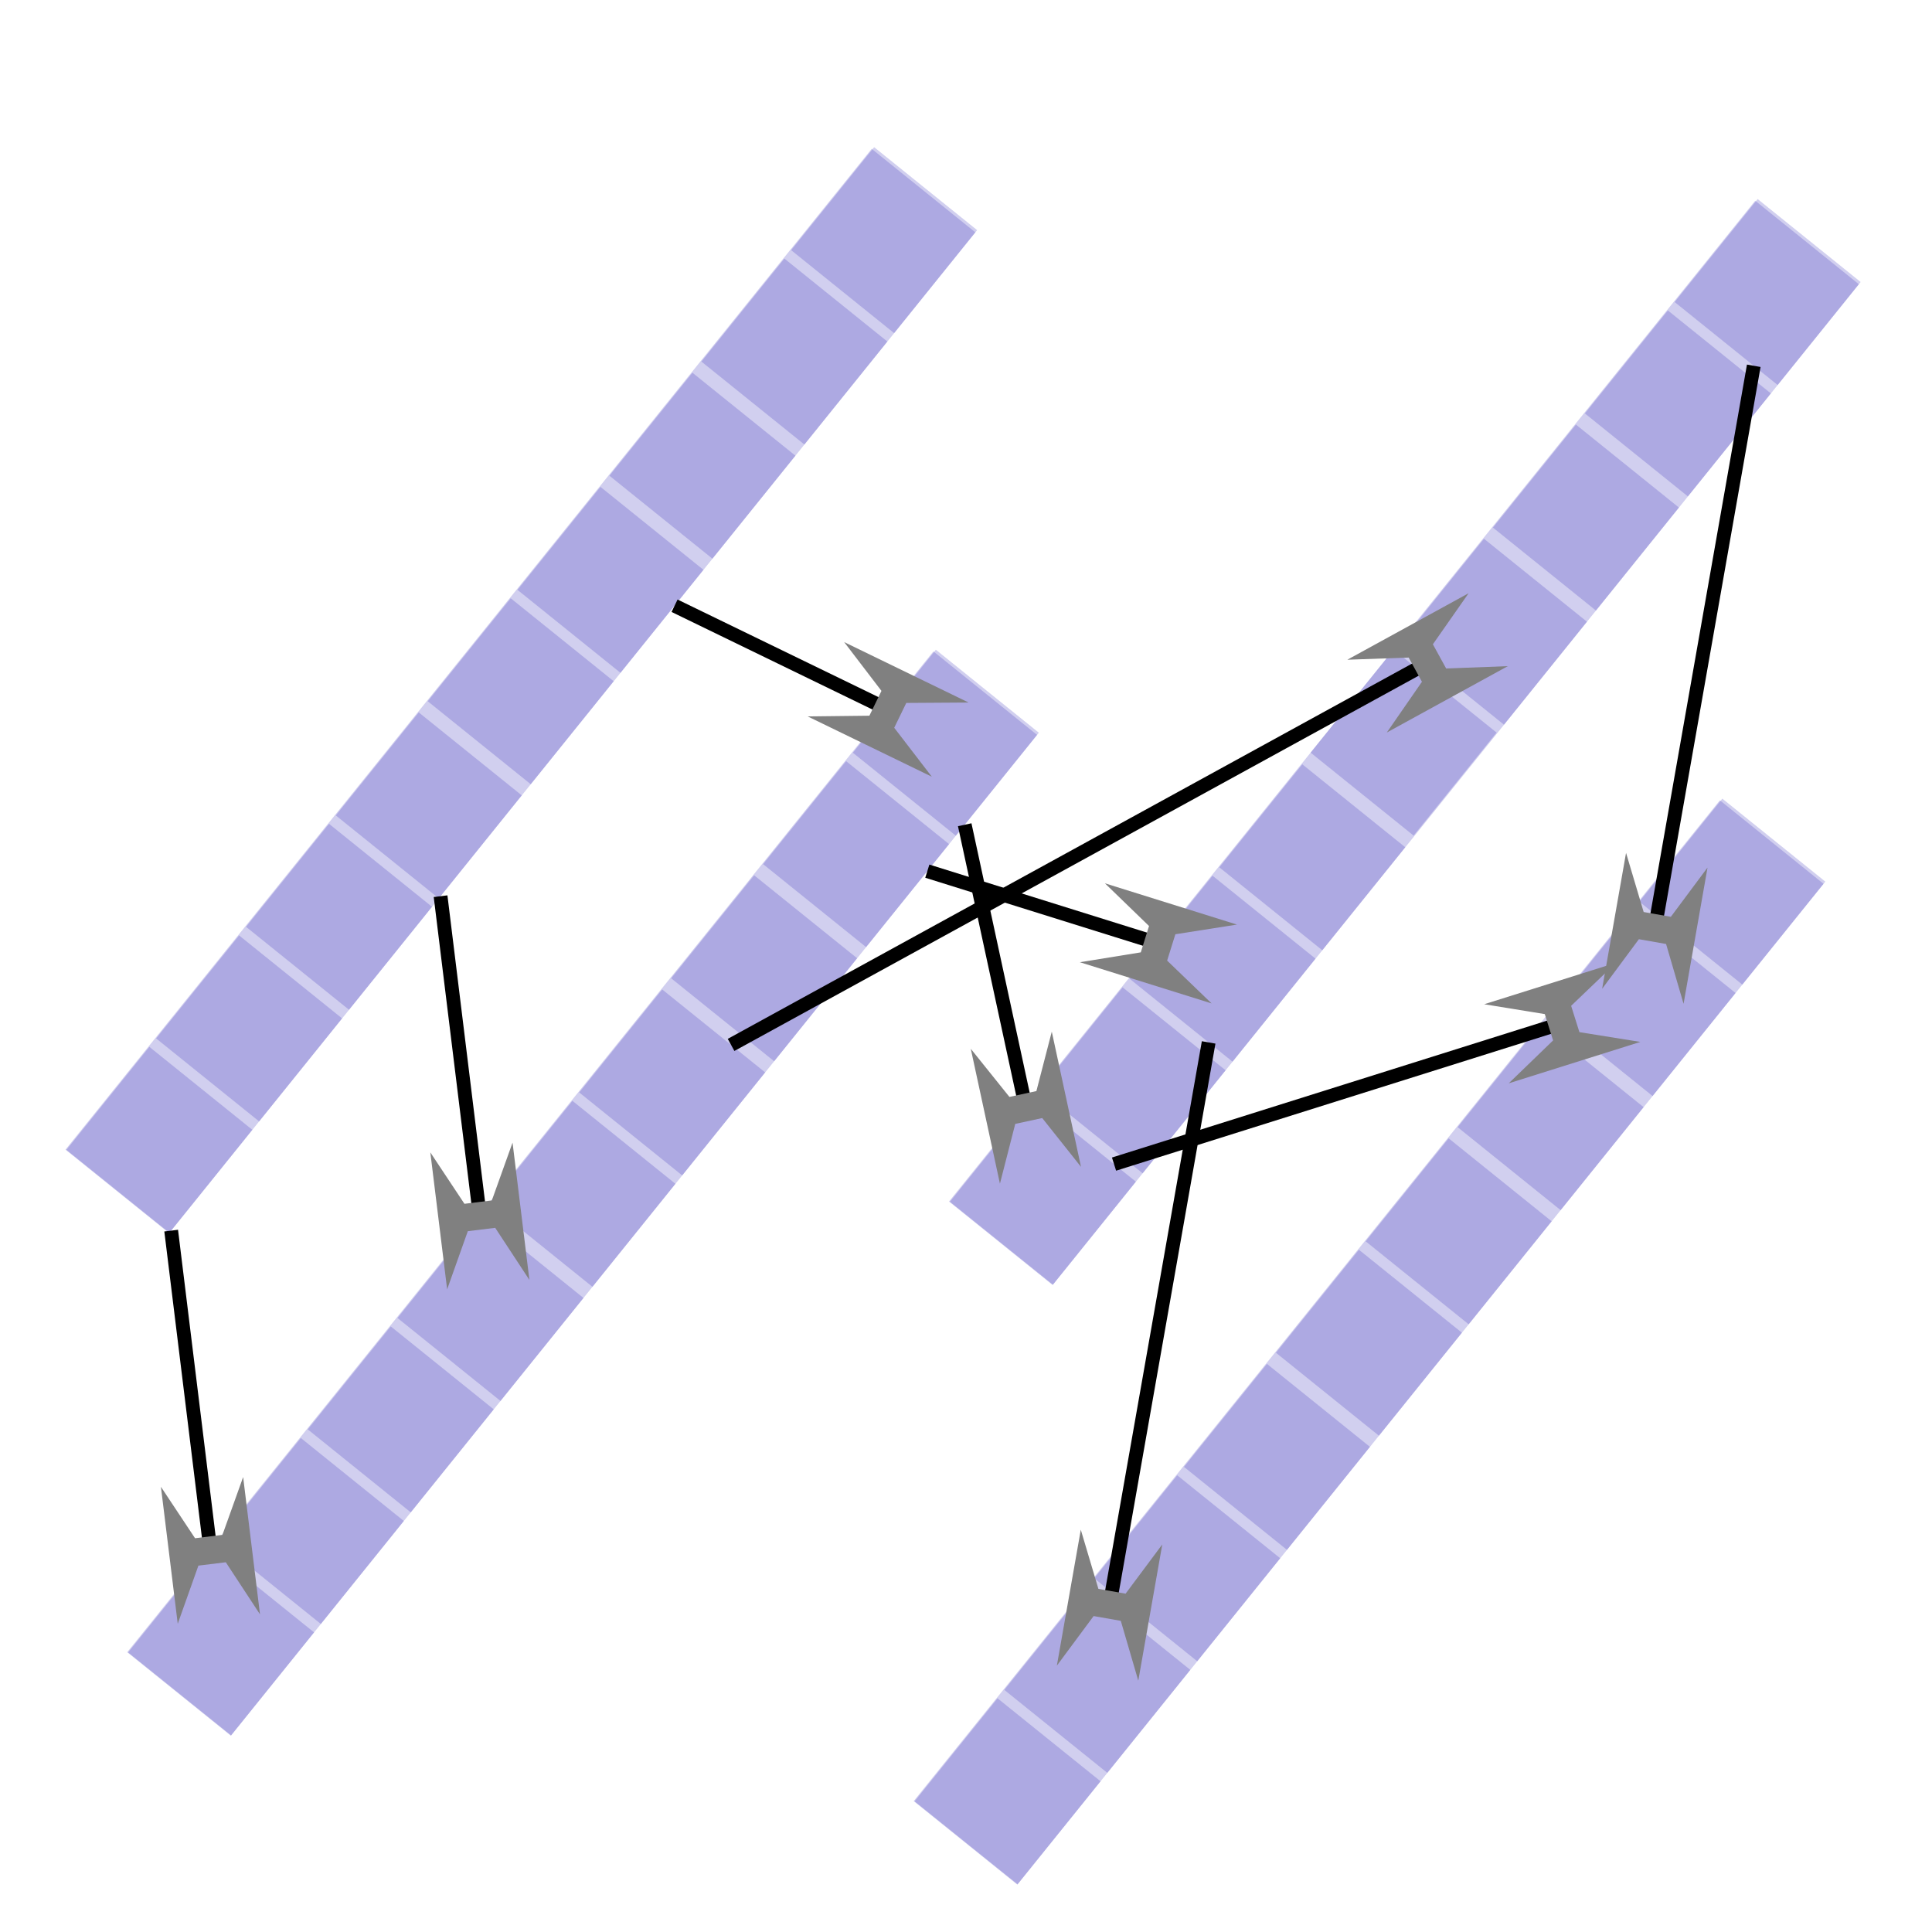
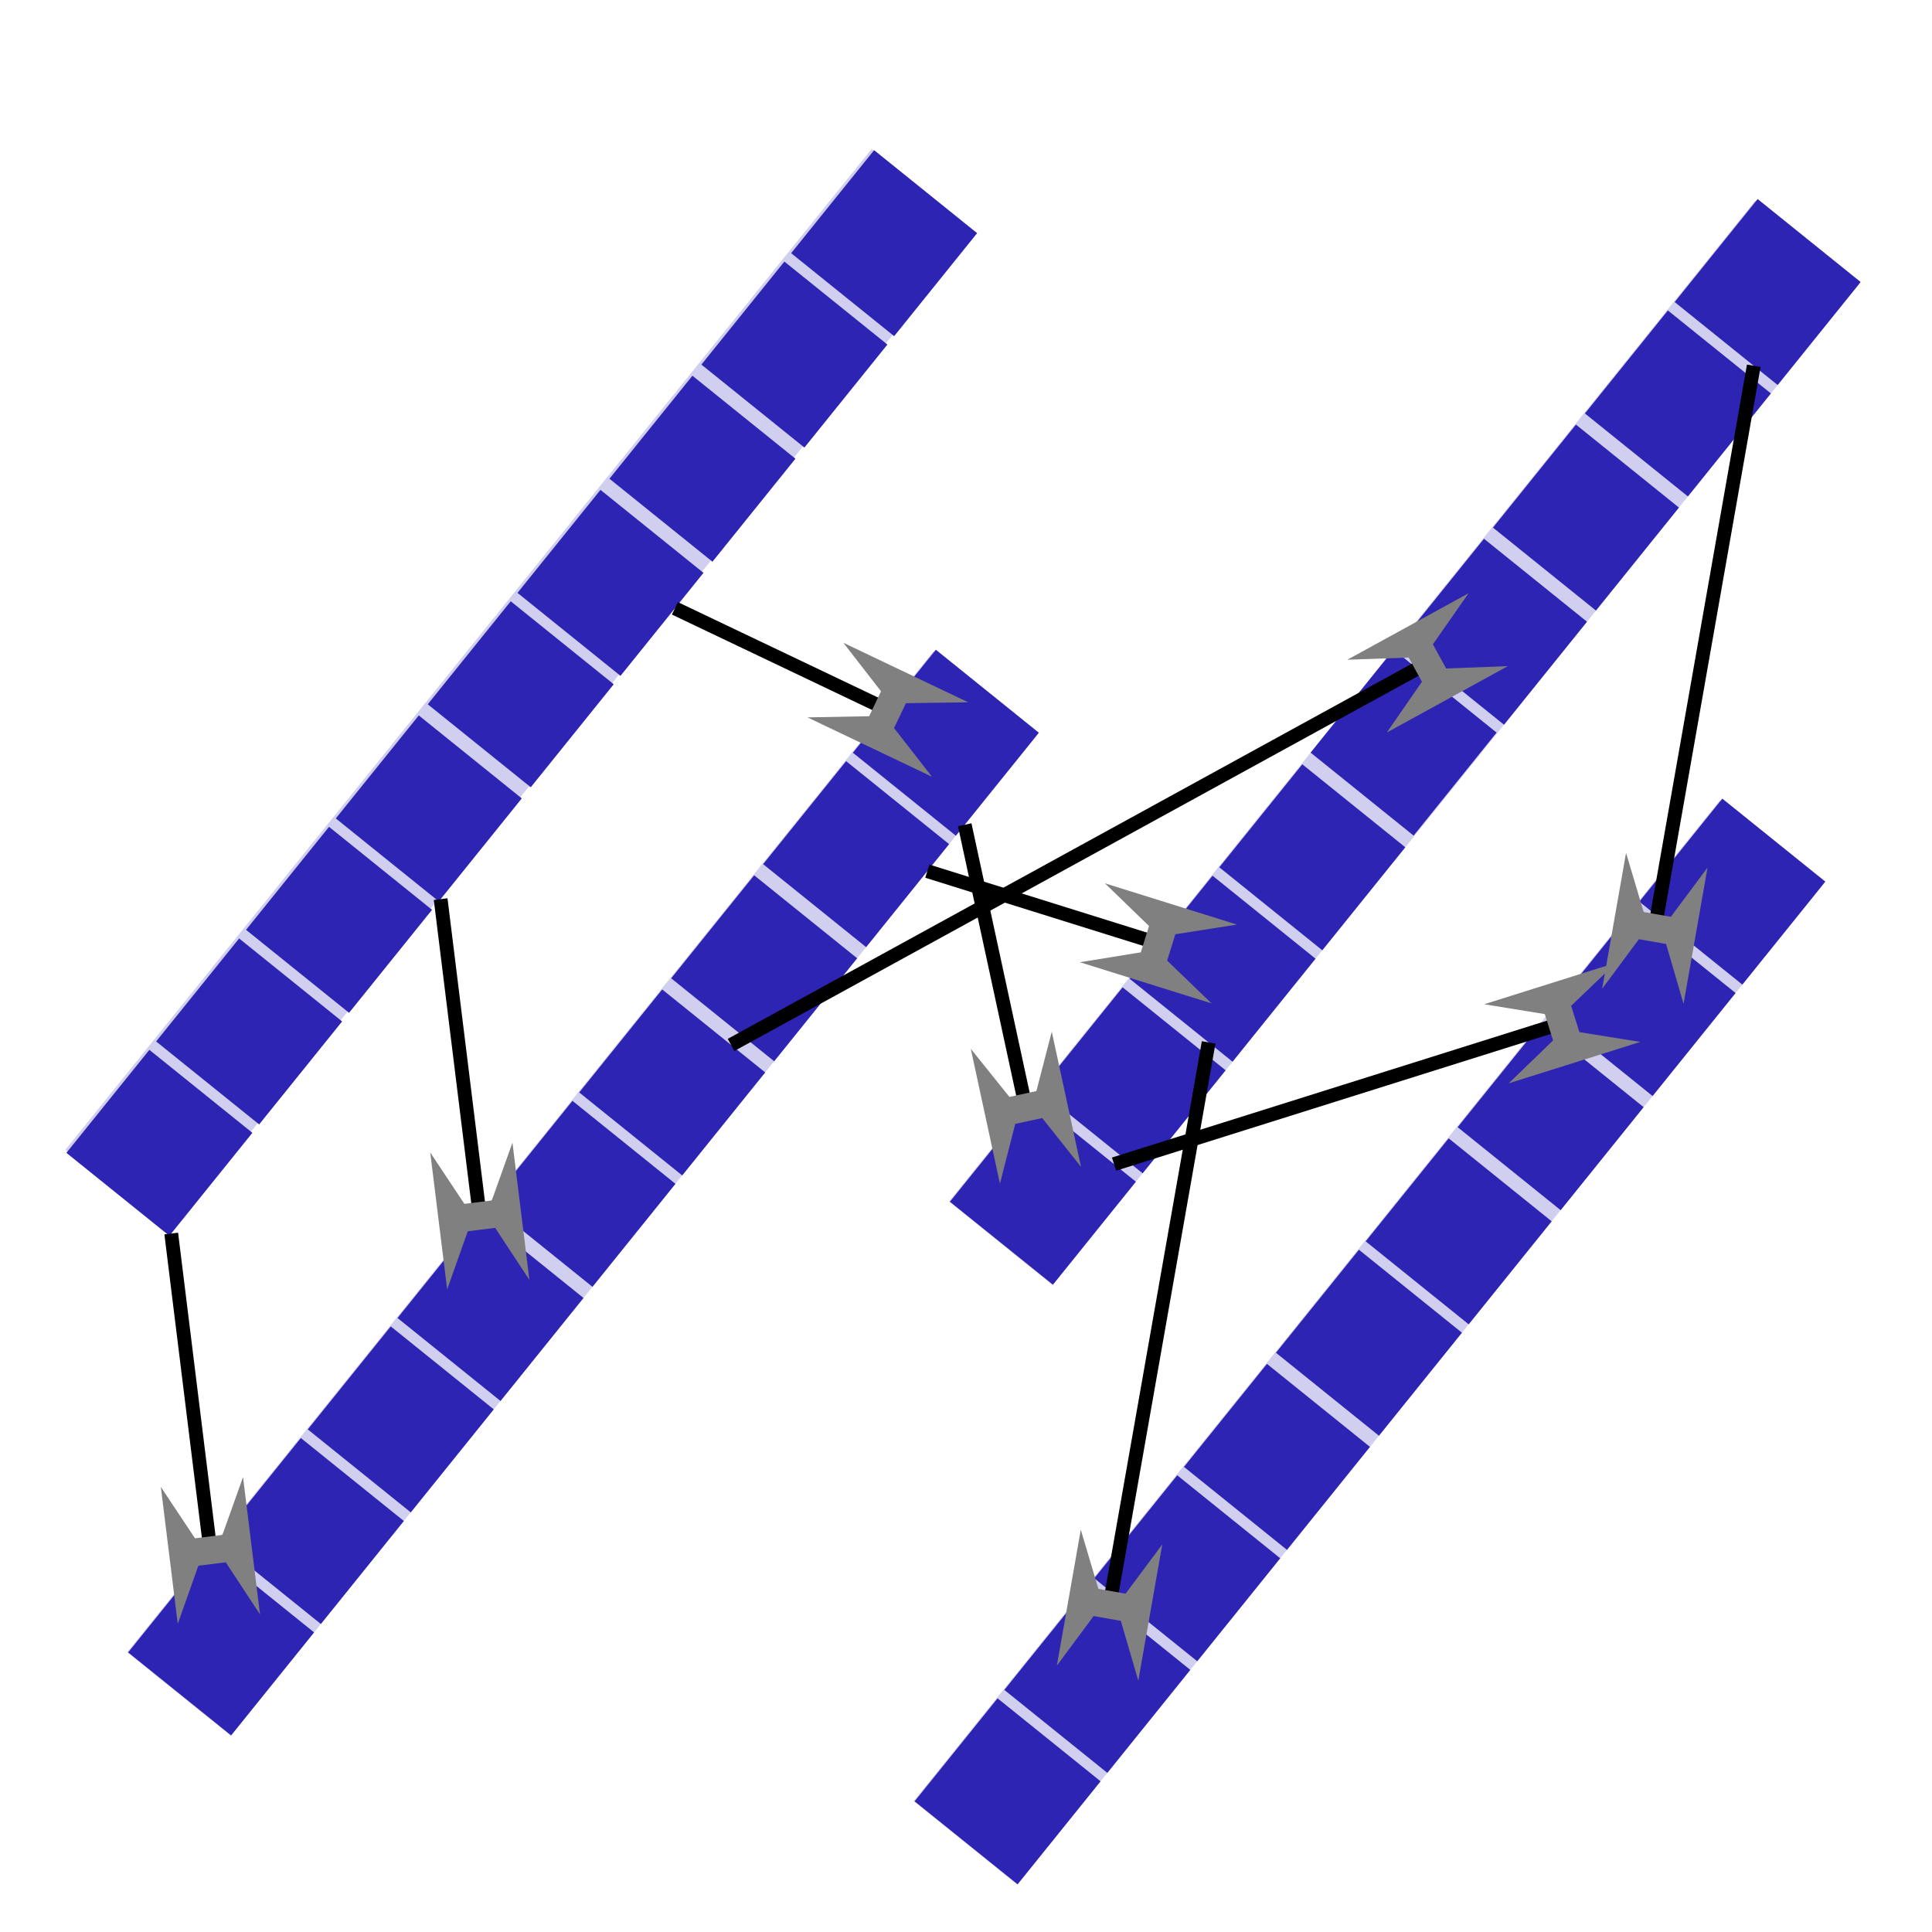
<svg xmlns="http://www.w3.org/2000/svg" width="140mm" height="140mm" viewBox="0 0 140 140" version="1.1" id="svg5">
  <defs id="defs2">
    <marker style="overflow:visible" orient="auto" refY="0" refX="0" id="RazorWire" markerWidth="10.05" markerHeight="6" viewBox="0 0 10.05 6" preserveAspectRatio="xMidYMid">
      <path d="M -1,-1 V 1 L -5,3 H 5 L 1,1 V -1 L 5.05,-3 H -4.975 Z" style="fill:#808080;fill-opacity:1;fill-rule:evenodd;stroke:none;stroke-width:0.8" id="path234" />
    </marker>
    <marker style="overflow:visible" orient="auto" refY="0" refX="0" id="marker8453" markerWidth="10.05" markerHeight="6" viewBox="0 0 10.05 6" preserveAspectRatio="xMidYMid">
      <path d="M -1,-1 V 1 L -5,3 H 5 L 1,1 V -1 L 5.05,-3 H -4.975 Z" style="fill:#808080;fill-opacity:1;fill-rule:evenodd;stroke:none;stroke-width:0.8" id="path8451" />
    </marker>
  </defs>
  <g id="layer1" transform="translate(-30.29609,-77.50959)">
    <rect style="fill:#2d24b4;fill-opacity:0.218;stroke:#000000;stroke-width:0.849;stroke-linecap:square;stroke-linejoin:bevel;stroke-miterlimit:2.7;stroke-dasharray:0.849, 0.849;stroke-dashoffset:0.085;stroke-opacity:0;paint-order:fill markers stroke;stop-color:#000000" id="rect234-2" width="93.127" height="9.646" x="-103.254" y="128.174" transform="rotate(-51.14609)" />
-     <rect style="fill:#2d24b4;fill-opacity:0.218;stroke:#000000;stroke-width:2.415;stroke-linecap:square;stroke-linejoin:bevel;stroke-miterlimit:2.7;stroke-dasharray:2.415, 2.415;stroke-dashoffset:0.242;stroke-opacity:0;paint-order:fill markers stroke;stop-color:#000000" id="rect236-37" width="9.585" height="9.585" x="93.639" y="128.235" transform="matrix(-0.6273369,0.778748,0.778748,0.6273369,0,0)" />
-     <rect style="fill:#2d24b4;fill-opacity:0.218;stroke:#000000;stroke-width:2.415;stroke-linecap:square;stroke-linejoin:bevel;stroke-miterlimit:2.7;stroke-dasharray:2.415, 2.415;stroke-dashoffset:0.242;stroke-opacity:0;paint-order:fill markers stroke;stop-color:#000000" id="rect236-6-5" width="9.585" height="9.585" x="83.272" y="128.235" transform="matrix(-0.6273369,0.778748,0.778748,0.6273369,0,0)" />
-     <rect style="fill:#2d24b4;fill-opacity:0.218;stroke:#000000;stroke-width:2.415;stroke-linecap:square;stroke-linejoin:bevel;stroke-miterlimit:2.7;stroke-dasharray:2.415, 2.415;stroke-dashoffset:0.242;stroke-opacity:0;paint-order:fill markers stroke;stop-color:#000000" id="rect236-2-9" width="9.585" height="9.585" x="72.886" y="128.235" transform="matrix(-0.6273369,0.778748,0.778748,0.6273369,0,0)" />
-     <rect style="fill:#2d24b4;fill-opacity:0.218;stroke:#000000;stroke-width:2.415;stroke-linecap:square;stroke-linejoin:bevel;stroke-miterlimit:2.7;stroke-dasharray:2.415, 2.415;stroke-dashoffset:0.242;stroke-opacity:0;paint-order:fill markers stroke;stop-color:#000000" id="rect236-6-9-22" width="9.585" height="9.585" x="62.52" y="128.235" transform="matrix(-0.6273369,0.778748,0.778748,0.6273369,0,0)" />
-     <rect style="fill:#2d24b4;fill-opacity:0.218;stroke:#000000;stroke-width:2.415;stroke-linecap:square;stroke-linejoin:bevel;stroke-miterlimit:2.7;stroke-dasharray:2.415, 2.415;stroke-dashoffset:0.242;stroke-opacity:0;paint-order:fill markers stroke;stop-color:#000000" id="rect236-2-1-8" width="9.585" height="9.585" x="51.898" y="128.235" transform="matrix(-0.6273369,0.778748,0.778748,0.6273369,0,0)" />
-     <rect style="fill:#2d24b4;fill-opacity:0.218;stroke:#000000;stroke-width:2.415;stroke-linecap:square;stroke-linejoin:bevel;stroke-miterlimit:2.7;stroke-dasharray:2.415, 2.415;stroke-dashoffset:0.242;stroke-opacity:0;paint-order:fill markers stroke;stop-color:#000000" id="rect236-6-9-2-97" width="9.585" height="9.585" x="41.532" y="128.235" transform="matrix(-0.6273369,0.778748,0.778748,0.6273369,0,0)" />
-     <rect style="fill:#2d24b4;fill-opacity:0.218;stroke:#000000;stroke-width:2.415;stroke-linecap:square;stroke-linejoin:bevel;stroke-miterlimit:2.7;stroke-dasharray:2.415, 2.415;stroke-dashoffset:0.242;stroke-opacity:0;paint-order:fill markers stroke;stop-color:#000000" id="rect236-6-9-7-3" width="9.585" height="9.585" x="30.91" y="128.235" transform="matrix(-0.6273369,0.778748,0.778748,0.6273369,0,0)" />
-     <rect style="fill:#2d24b4;fill-opacity:0.218;stroke:#000000;stroke-width:2.415;stroke-linecap:square;stroke-linejoin:bevel;stroke-miterlimit:2.7;stroke-dasharray:2.415, 2.415;stroke-dashoffset:0.242;stroke-opacity:0;paint-order:fill markers stroke;stop-color:#000000" id="rect236-2-1-0-6" width="9.585" height="9.585" x="20.288" y="128.235" transform="matrix(-0.6273369,0.778748,0.778748,0.6273369,0,0)" />
-     <rect style="fill:#2d24b4;fill-opacity:0.218;stroke:#000000;stroke-width:2.415;stroke-linecap:square;stroke-linejoin:bevel;stroke-miterlimit:2.7;stroke-dasharray:2.415, 2.415;stroke-dashoffset:0.242;stroke-opacity:0;paint-order:fill markers stroke;stop-color:#000000" id="rect236-6-9-2-9-1" width="9.585" height="9.585" x="9.922" y="128.235" transform="matrix(-0.6273369,0.778748,0.778748,0.6273369,0,0)" />
+     <rect style="fill:#2d24b4;fill-opacity:1;stroke:#000000;stroke-width:2.415;stroke-linecap:square;stroke-linejoin:bevel;stroke-miterlimit:2.7;stroke-dasharray:2.415, 2.415;stroke-dashoffset:0.242;stroke-opacity:0;paint-order:fill markers stroke;stop-color:#000000" id="rect236-37" width="9.585" height="9.585" x="93.808" y="128.372" transform="matrix(-0.6273369,0.778748,0.778748,0.6273369,0,0)" />
+     <rect style="fill:#2d24b4;fill-opacity:1;stroke:#000000;stroke-width:2.415;stroke-linecap:square;stroke-linejoin:bevel;stroke-miterlimit:2.7;stroke-dasharray:2.415, 2.415;stroke-dashoffset:0.242;stroke-opacity:0;paint-order:fill markers stroke;stop-color:#000000" id="rect236-6-5" width="9.585" height="9.585" x="83.442" y="128.372" transform="matrix(-0.6273369,0.778748,0.778748,0.6273369,0,0)" />
+     <rect style="fill:#2d24b4;fill-opacity:1;stroke:#000000;stroke-width:2.415;stroke-linecap:square;stroke-linejoin:bevel;stroke-miterlimit:2.7;stroke-dasharray:2.415, 2.415;stroke-dashoffset:0.242;stroke-opacity:0;paint-order:fill markers stroke;stop-color:#000000" id="rect236-2-9" width="9.585" height="9.585" x="73.056" y="128.372" transform="matrix(-0.6273369,0.778748,0.778748,0.6273369,0,0)" />
+     <rect style="fill:#2d24b4;fill-opacity:1;stroke:#000000;stroke-width:2.415;stroke-linecap:square;stroke-linejoin:bevel;stroke-miterlimit:2.7;stroke-dasharray:2.415, 2.415;stroke-dashoffset:0.242;stroke-opacity:0;paint-order:fill markers stroke;stop-color:#000000" id="rect236-6-9-22" width="9.585" height="9.585" x="62.689" y="128.372" transform="matrix(-0.6273369,0.778748,0.778748,0.6273369,0,0)" />
+     <rect style="fill:#2d24b4;fill-opacity:1;stroke:#000000;stroke-width:2.415;stroke-linecap:square;stroke-linejoin:bevel;stroke-miterlimit:2.7;stroke-dasharray:2.415, 2.415;stroke-dashoffset:0.242;stroke-opacity:0;paint-order:fill markers stroke;stop-color:#000000" id="rect236-2-1-8" width="9.585" height="9.585" x="52.068" y="128.372" transform="matrix(-0.6273369,0.778748,0.778748,0.6273369,0,0)" />
+     <rect style="fill:#2d24b4;fill-opacity:1;stroke:#000000;stroke-width:2.415;stroke-linecap:square;stroke-linejoin:bevel;stroke-miterlimit:2.7;stroke-dasharray:2.415, 2.415;stroke-dashoffset:0.242;stroke-opacity:0;paint-order:fill markers stroke;stop-color:#000000" id="rect236-6-9-2-97" width="9.585" height="9.585" x="41.701" y="128.372" transform="matrix(-0.6273369,0.778748,0.778748,0.6273369,0,0)" />
+     <rect style="fill:#2d24b4;fill-opacity:1;stroke:#000000;stroke-width:2.415;stroke-linecap:square;stroke-linejoin:bevel;stroke-miterlimit:2.7;stroke-dasharray:2.415, 2.415;stroke-dashoffset:0.242;stroke-opacity:0;paint-order:fill markers stroke;stop-color:#000000" id="rect236-6-9-7-3" width="9.585" height="9.585" x="31.08" y="128.372" transform="matrix(-0.6273369,0.778748,0.778748,0.6273369,0,0)" />
+     <rect style="fill:#2d24b4;fill-opacity:1;stroke:#000000;stroke-width:2.415;stroke-linecap:square;stroke-linejoin:bevel;stroke-miterlimit:2.7;stroke-dasharray:2.415, 2.415;stroke-dashoffset:0.242;stroke-opacity:0;paint-order:fill markers stroke;stop-color:#000000" id="rect236-2-1-0-6" width="9.585" height="9.585" x="20.458" y="128.372" transform="matrix(-0.6273369,0.778748,0.778748,0.6273369,0,0)" />
+     <rect style="fill:#2d24b4;fill-opacity:1;stroke:#000000;stroke-width:2.415;stroke-linecap:square;stroke-linejoin:bevel;stroke-miterlimit:2.7;stroke-dasharray:2.415, 2.415;stroke-dashoffset:0.242;stroke-opacity:0;paint-order:fill markers stroke;stop-color:#000000" id="rect236-6-9-2-9-1" width="9.585" height="9.585" x="10.092" y="128.372" transform="matrix(-0.6273369,0.778748,0.778748,0.6273369,0,0)" />
    <rect style="fill:#2d24b4;fill-opacity:0.218;stroke:#000000;stroke-width:0.849;stroke-linecap:square;stroke-linejoin:bevel;stroke-miterlimit:2.7;stroke-dasharray:0.849, 0.849;stroke-dashoffset:0.085;stroke-opacity:0;paint-order:fill markers stroke;stop-color:#000000" id="rect234-2-3" width="93.127" height="9.646" x="-128.809" y="154.503" transform="rotate(-51.14609)" />
-     <rect style="fill:#2d24b4;fill-opacity:0.218;stroke:#000000;stroke-width:2.415;stroke-linecap:square;stroke-linejoin:bevel;stroke-miterlimit:2.7;stroke-dasharray:2.415, 2.415;stroke-dashoffset:0.242;stroke-opacity:0;paint-order:fill markers stroke;stop-color:#000000" id="rect236-37-6" width="9.585" height="9.585" x="119.194" y="154.565" transform="matrix(-0.6273369,0.778748,0.778748,0.6273369,0,0)" />
-     <rect style="fill:#2d24b4;fill-opacity:0.218;stroke:#000000;stroke-width:2.415;stroke-linecap:square;stroke-linejoin:bevel;stroke-miterlimit:2.7;stroke-dasharray:2.415, 2.415;stroke-dashoffset:0.242;stroke-opacity:0;paint-order:fill markers stroke;stop-color:#000000" id="rect236-6-5-1" width="9.585" height="9.585" x="108.827" y="154.565" transform="matrix(-0.6273369,0.778748,0.778748,0.6273369,0,0)" />
-     <rect style="fill:#2d24b4;fill-opacity:0.218;stroke:#000000;stroke-width:2.415;stroke-linecap:square;stroke-linejoin:bevel;stroke-miterlimit:2.7;stroke-dasharray:2.415, 2.415;stroke-dashoffset:0.242;stroke-opacity:0;paint-order:fill markers stroke;stop-color:#000000" id="rect236-2-9-0" width="9.585" height="9.585" x="98.441" y="154.565" transform="matrix(-0.6273369,0.778748,0.778748,0.6273369,0,0)" />
-     <rect style="fill:#2d24b4;fill-opacity:0.218;stroke:#000000;stroke-width:2.415;stroke-linecap:square;stroke-linejoin:bevel;stroke-miterlimit:2.7;stroke-dasharray:2.415, 2.415;stroke-dashoffset:0.242;stroke-opacity:0;paint-order:fill markers stroke;stop-color:#000000" id="rect236-6-9-22-6" width="9.585" height="9.585" x="88.075" y="154.565" transform="matrix(-0.6273369,0.778748,0.778748,0.6273369,0,0)" />
-     <rect style="fill:#2d24b4;fill-opacity:0.218;stroke:#000000;stroke-width:2.415;stroke-linecap:square;stroke-linejoin:bevel;stroke-miterlimit:2.7;stroke-dasharray:2.415, 2.415;stroke-dashoffset:0.242;stroke-opacity:0;paint-order:fill markers stroke;stop-color:#000000" id="rect236-2-1-8-3" width="9.585" height="9.585" x="77.453" y="154.565" transform="matrix(-0.6273369,0.778748,0.778748,0.6273369,0,0)" />
-     <rect style="fill:#2d24b4;fill-opacity:0.218;stroke:#000000;stroke-width:2.415;stroke-linecap:square;stroke-linejoin:bevel;stroke-miterlimit:2.7;stroke-dasharray:2.415, 2.415;stroke-dashoffset:0.242;stroke-opacity:0;paint-order:fill markers stroke;stop-color:#000000" id="rect236-6-9-2-97-2" width="9.585" height="9.585" x="67.087" y="154.565" transform="matrix(-0.6273369,0.778748,0.778748,0.6273369,0,0)" />
-     <rect style="fill:#2d24b4;fill-opacity:0.218;stroke:#000000;stroke-width:2.415;stroke-linecap:square;stroke-linejoin:bevel;stroke-miterlimit:2.7;stroke-dasharray:2.415, 2.415;stroke-dashoffset:0.242;stroke-opacity:0;paint-order:fill markers stroke;stop-color:#000000" id="rect236-6-9-7-3-0" width="9.585" height="9.585" x="56.465" y="154.565" transform="matrix(-0.6273369,0.778748,0.778748,0.6273369,0,0)" />
-     <rect style="fill:#2d24b4;fill-opacity:0.218;stroke:#000000;stroke-width:2.415;stroke-linecap:square;stroke-linejoin:bevel;stroke-miterlimit:2.7;stroke-dasharray:2.415, 2.415;stroke-dashoffset:0.242;stroke-opacity:0;paint-order:fill markers stroke;stop-color:#000000" id="rect236-2-1-0-6-6" width="9.585" height="9.585" x="45.844" y="154.565" transform="matrix(-0.6273369,0.778748,0.778748,0.6273369,0,0)" />
-     <rect style="fill:#2d24b4;fill-opacity:0.218;stroke:#000000;stroke-width:2.415;stroke-linecap:square;stroke-linejoin:bevel;stroke-miterlimit:2.7;stroke-dasharray:2.415, 2.415;stroke-dashoffset:0.242;stroke-opacity:0;paint-order:fill markers stroke;stop-color:#000000" id="rect236-6-9-2-9-1-1" width="9.585" height="9.585" x="35.477" y="154.565" transform="matrix(-0.6273369,0.778748,0.778748,0.6273369,0,0)" />
+     <rect style="fill:#2d24b4;fill-opacity:1;stroke:#000000;stroke-width:2.415;stroke-linecap:square;stroke-linejoin:bevel;stroke-miterlimit:2.7;stroke-dasharray:2.415, 2.415;stroke-dashoffset:0.242;stroke-opacity:0;paint-order:fill markers stroke;stop-color:#000000" id="rect236-37-6" width="9.585" height="9.585" x="119.194" y="154.565" transform="matrix(-0.6273369,0.778748,0.778748,0.6273369,0,0)" />
+     <rect style="fill:#2d24b4;fill-opacity:1;stroke:#000000;stroke-width:2.415;stroke-linecap:square;stroke-linejoin:bevel;stroke-miterlimit:2.7;stroke-dasharray:2.415, 2.415;stroke-dashoffset:0.242;stroke-opacity:0;paint-order:fill markers stroke;stop-color:#000000" id="rect236-6-5-1" width="9.585" height="9.585" x="108.827" y="154.565" transform="matrix(-0.6273369,0.778748,0.778748,0.6273369,0,0)" />
+     <rect style="fill:#2d24b4;fill-opacity:1;stroke:#000000;stroke-width:2.415;stroke-linecap:square;stroke-linejoin:bevel;stroke-miterlimit:2.7;stroke-dasharray:2.415, 2.415;stroke-dashoffset:0.242;stroke-opacity:0;paint-order:fill markers stroke;stop-color:#000000" id="rect236-2-9-0" width="9.585" height="9.585" x="98.441" y="154.565" transform="matrix(-0.6273369,0.778748,0.778748,0.6273369,0,0)" />
+     <rect style="fill:#2d24b4;fill-opacity:1;stroke:#000000;stroke-width:2.415;stroke-linecap:square;stroke-linejoin:bevel;stroke-miterlimit:2.7;stroke-dasharray:2.415, 2.415;stroke-dashoffset:0.242;stroke-opacity:0;paint-order:fill markers stroke;stop-color:#000000" id="rect236-6-9-22-6" width="9.585" height="9.585" x="88.075" y="154.565" transform="matrix(-0.6273369,0.778748,0.778748,0.6273369,0,0)" />
+     <rect style="fill:#2d24b4;fill-opacity:1;stroke:#000000;stroke-width:2.415;stroke-linecap:square;stroke-linejoin:bevel;stroke-miterlimit:2.7;stroke-dasharray:2.415, 2.415;stroke-dashoffset:0.242;stroke-opacity:0;paint-order:fill markers stroke;stop-color:#000000" id="rect236-2-1-8-3" width="9.585" height="9.585" x="77.453" y="154.565" transform="matrix(-0.6273369,0.778748,0.778748,0.6273369,0,0)" />
+     <rect style="fill:#2d24b4;fill-opacity:1;stroke:#000000;stroke-width:2.415;stroke-linecap:square;stroke-linejoin:bevel;stroke-miterlimit:2.7;stroke-dasharray:2.415, 2.415;stroke-dashoffset:0.242;stroke-opacity:0;paint-order:fill markers stroke;stop-color:#000000" id="rect236-6-9-2-97-2" width="9.585" height="9.585" x="67.087" y="154.565" transform="matrix(-0.6273369,0.778748,0.778748,0.6273369,0,0)" />
+     <rect style="fill:#2d24b4;fill-opacity:1;stroke:#000000;stroke-width:2.415;stroke-linecap:square;stroke-linejoin:bevel;stroke-miterlimit:2.7;stroke-dasharray:2.415, 2.415;stroke-dashoffset:0.242;stroke-opacity:0;paint-order:fill markers stroke;stop-color:#000000" id="rect236-6-9-7-3-0" width="9.585" height="9.585" x="56.465" y="154.565" transform="matrix(-0.6273369,0.778748,0.778748,0.6273369,0,0)" />
+     <rect style="fill:#2d24b4;fill-opacity:1;stroke:#000000;stroke-width:2.415;stroke-linecap:square;stroke-linejoin:bevel;stroke-miterlimit:2.7;stroke-dasharray:2.415, 2.415;stroke-dashoffset:0.242;stroke-opacity:0;paint-order:fill markers stroke;stop-color:#000000" id="rect236-2-1-0-6-6" width="9.585" height="9.585" x="45.844" y="154.565" transform="matrix(-0.6273369,0.778748,0.778748,0.6273369,0,0)" />
+     <rect style="fill:#2d24b4;fill-opacity:1;stroke:#000000;stroke-width:2.415;stroke-linecap:square;stroke-linejoin:bevel;stroke-miterlimit:2.7;stroke-dasharray:2.415, 2.415;stroke-dashoffset:0.242;stroke-opacity:0;paint-order:fill markers stroke;stop-color:#000000" id="rect236-6-9-2-9-1-1" width="9.585" height="9.585" x="35.477" y="154.565" transform="matrix(-0.6273369,0.778748,0.778748,0.6273369,0,0)" />
    <rect style="fill:#2d24b4;fill-opacity:0.218;stroke:#000000;stroke-width:0.849;stroke-linecap:square;stroke-linejoin:bevel;stroke-miterlimit:2.7;stroke-dasharray:0.849, 0.849;stroke-dashoffset:0.085;stroke-opacity:0;paint-order:fill markers stroke;stop-color:#000000" id="rect234-2-5" width="93.127" height="9.646" x="-66.018" y="180.39" transform="rotate(-51.14609)" />
-     <rect style="fill:#2d24b4;fill-opacity:0.218;stroke:#000000;stroke-width:2.415;stroke-linecap:square;stroke-linejoin:bevel;stroke-miterlimit:2.7;stroke-dasharray:2.415, 2.415;stroke-dashoffset:0.242;stroke-opacity:0;paint-order:fill markers stroke;stop-color:#000000" id="rect236-37-5" width="9.585" height="9.585" x="56.403" y="180.451" transform="matrix(-0.6273369,0.778748,0.778748,0.6273369,0,0)" />
-     <rect style="fill:#2d24b4;fill-opacity:0.218;stroke:#000000;stroke-width:2.415;stroke-linecap:square;stroke-linejoin:bevel;stroke-miterlimit:2.7;stroke-dasharray:2.415, 2.415;stroke-dashoffset:0.242;stroke-opacity:0;paint-order:fill markers stroke;stop-color:#000000" id="rect236-6-5-4" width="9.585" height="9.585" x="46.037" y="180.451" transform="matrix(-0.6273369,0.778748,0.778748,0.6273369,0,0)" />
-     <rect style="fill:#2d24b4;fill-opacity:0.218;stroke:#000000;stroke-width:2.415;stroke-linecap:square;stroke-linejoin:bevel;stroke-miterlimit:2.7;stroke-dasharray:2.415, 2.415;stroke-dashoffset:0.242;stroke-opacity:0;paint-order:fill markers stroke;stop-color:#000000" id="rect236-2-9-7" width="9.585" height="9.585" x="35.651" y="180.451" transform="matrix(-0.6273369,0.778748,0.778748,0.6273369,0,0)" />
-     <rect style="fill:#2d24b4;fill-opacity:0.218;stroke:#000000;stroke-width:2.415;stroke-linecap:square;stroke-linejoin:bevel;stroke-miterlimit:2.7;stroke-dasharray:2.415, 2.415;stroke-dashoffset:0.242;stroke-opacity:0;paint-order:fill markers stroke;stop-color:#000000" id="rect236-6-9-22-65" width="9.585" height="9.585" x="25.284" y="180.451" transform="matrix(-0.6273369,0.778748,0.778748,0.6273369,0,0)" />
-     <rect style="fill:#2d24b4;fill-opacity:0.218;stroke:#000000;stroke-width:2.415;stroke-linecap:square;stroke-linejoin:bevel;stroke-miterlimit:2.7;stroke-dasharray:2.415, 2.415;stroke-dashoffset:0.242;stroke-opacity:0;paint-order:fill markers stroke;stop-color:#000000" id="rect236-2-1-8-6" width="9.585" height="9.585" x="14.662" y="180.39" transform="matrix(-0.6273369,0.778748,0.778748,0.6273369,0,0)" />
-     <rect style="fill:#2d24b4;fill-opacity:0.218;stroke:#000000;stroke-width:2.415;stroke-linecap:square;stroke-linejoin:bevel;stroke-miterlimit:2.7;stroke-dasharray:2.415, 2.415;stroke-dashoffset:0.242;stroke-opacity:0;paint-order:fill markers stroke;stop-color:#000000" id="rect236-6-9-2-97-9" width="9.585" height="9.585" x="4.296" y="180.451" transform="matrix(-0.6273369,0.778748,0.778748,0.6273369,0,0)" />
-     <rect style="fill:#2d24b4;fill-opacity:0.218;stroke:#000000;stroke-width:2.415;stroke-linecap:square;stroke-linejoin:bevel;stroke-miterlimit:2.7;stroke-dasharray:2.415, 2.415;stroke-dashoffset:0.242;stroke-opacity:0;paint-order:fill markers stroke;stop-color:#000000" id="rect236-6-9-7-3-3" width="9.585" height="9.585" x="-6.326" y="180.451" transform="matrix(-0.6273369,0.778748,0.778748,0.6273369,0,0)" />
-     <rect style="fill:#2d24b4;fill-opacity:0.218;stroke:#000000;stroke-width:2.415;stroke-linecap:square;stroke-linejoin:bevel;stroke-miterlimit:2.7;stroke-dasharray:2.415, 2.415;stroke-dashoffset:0.242;stroke-opacity:0;paint-order:fill markers stroke;stop-color:#000000" id="rect236-2-1-0-6-7" width="9.585" height="9.585" x="-16.947" y="180.451" transform="matrix(-0.6273369,0.778748,0.778748,0.6273369,0,0)" />
-     <rect style="fill:#2d24b4;fill-opacity:0.218;stroke:#000000;stroke-width:2.415;stroke-linecap:square;stroke-linejoin:bevel;stroke-miterlimit:2.7;stroke-dasharray:2.415, 2.415;stroke-dashoffset:0.242;stroke-opacity:0;paint-order:fill markers stroke;stop-color:#000000" id="rect236-6-9-2-9-1-4" width="9.585" height="9.585" x="-27.314" y="180.451" transform="matrix(-0.6273369,0.778748,0.778748,0.6273369,0,0)" />
-     <path style="fill:none;fill-rule:evenodd;stroke:#000000;stroke-width:1;stroke-linecap:butt;stroke-linejoin:miter;stroke-dasharray:none;stroke-opacity:1;marker-end:url(#RazorWire)" d="m 42.7,166.685 2.844,23.161" id="path1213" />
-     <path style="fill:none;fill-rule:evenodd;stroke:#000000;stroke-width:1;stroke-linecap:butt;stroke-linejoin:miter;stroke-dasharray:none;stroke-opacity:1;marker-end:url(#RazorWire)" d="m 79.177,121.404 15.455,7.506" id="path1215" />
-     <path style="fill:none;fill-rule:evenodd;stroke:#000000;stroke-width:1;stroke-linecap:butt;stroke-linejoin:miter;stroke-dasharray:none;stroke-opacity:1;marker-end:url(#RazorWire)" d="m 62.222,142.451 2.844,23.161" id="path426" />
+     <rect style="fill:#2d24b4;fill-opacity:1;stroke:#000000;stroke-width:2.415;stroke-linecap:square;stroke-linejoin:bevel;stroke-miterlimit:2.7;stroke-dasharray:2.415, 2.415;stroke-dashoffset:0.242;stroke-opacity:0;paint-order:fill markers stroke;stop-color:#000000" id="rect236-37-5" width="9.585" height="9.585" x="56.403" y="180.451" transform="matrix(-0.6273369,0.778748,0.778748,0.6273369,0,0)" />
+     <rect style="fill:#2d24b4;fill-opacity:1;stroke:#000000;stroke-width:2.415;stroke-linecap:square;stroke-linejoin:bevel;stroke-miterlimit:2.7;stroke-dasharray:2.415, 2.415;stroke-dashoffset:0.242;stroke-opacity:0;paint-order:fill markers stroke;stop-color:#000000" id="rect236-6-5-4" width="9.585" height="9.585" x="46.037" y="180.451" transform="matrix(-0.6273369,0.778748,0.778748,0.6273369,0,0)" />
+     <rect style="fill:#2d24b4;fill-opacity:1;stroke:#000000;stroke-width:2.415;stroke-linecap:square;stroke-linejoin:bevel;stroke-miterlimit:2.7;stroke-dasharray:2.415, 2.415;stroke-dashoffset:0.242;stroke-opacity:0;paint-order:fill markers stroke;stop-color:#000000" id="rect236-2-9-7" width="9.585" height="9.585" x="35.651" y="180.451" transform="matrix(-0.6273369,0.778748,0.778748,0.6273369,0,0)" />
+     <rect style="fill:#2d24b4;fill-opacity:1;stroke:#000000;stroke-width:2.415;stroke-linecap:square;stroke-linejoin:bevel;stroke-miterlimit:2.7;stroke-dasharray:2.415, 2.415;stroke-dashoffset:0.242;stroke-opacity:0;paint-order:fill markers stroke;stop-color:#000000" id="rect236-6-9-22-65" width="9.585" height="9.585" x="25.284" y="180.451" transform="matrix(-0.6273369,0.778748,0.778748,0.6273369,0,0)" />
+     <rect style="fill:#2d24b4;fill-opacity:1;stroke:#000000;stroke-width:2.415;stroke-linecap:square;stroke-linejoin:bevel;stroke-miterlimit:2.7;stroke-dasharray:2.415, 2.415;stroke-dashoffset:0.242;stroke-opacity:0;paint-order:fill markers stroke;stop-color:#000000" id="rect236-2-1-8-6" width="9.585" height="9.585" x="14.662" y="180.39" transform="matrix(-0.6273369,0.778748,0.778748,0.6273369,0,0)" />
+     <rect style="fill:#2d24b4;fill-opacity:1;stroke:#000000;stroke-width:2.415;stroke-linecap:square;stroke-linejoin:bevel;stroke-miterlimit:2.7;stroke-dasharray:2.415, 2.415;stroke-dashoffset:0.242;stroke-opacity:0;paint-order:fill markers stroke;stop-color:#000000" id="rect236-6-9-2-97-9" width="9.585" height="9.585" x="4.296" y="180.451" transform="matrix(-0.6273369,0.778748,0.778748,0.6273369,0,0)" />
+     <rect style="fill:#2d24b4;fill-opacity:1;stroke:#000000;stroke-width:2.415;stroke-linecap:square;stroke-linejoin:bevel;stroke-miterlimit:2.7;stroke-dasharray:2.415, 2.415;stroke-dashoffset:0.242;stroke-opacity:0;paint-order:fill markers stroke;stop-color:#000000" id="rect236-6-9-7-3-3" width="9.585" height="9.585" x="-6.326" y="180.451" transform="matrix(-0.6273369,0.778748,0.778748,0.6273369,0,0)" />
+     <rect style="fill:#2d24b4;fill-opacity:1;stroke:#000000;stroke-width:2.415;stroke-linecap:square;stroke-linejoin:bevel;stroke-miterlimit:2.7;stroke-dasharray:2.415, 2.415;stroke-dashoffset:0.242;stroke-opacity:0;paint-order:fill markers stroke;stop-color:#000000" id="rect236-2-1-0-6-7" width="9.585" height="9.585" x="-16.947" y="180.451" transform="matrix(-0.6273369,0.778748,0.778748,0.6273369,0,0)" />
+     <rect style="fill:#2d24b4;fill-opacity:1;stroke:#000000;stroke-width:2.415;stroke-linecap:square;stroke-linejoin:bevel;stroke-miterlimit:2.7;stroke-dasharray:2.415, 2.415;stroke-dashoffset:0.242;stroke-opacity:0;paint-order:fill markers stroke;stop-color:#000000" id="rect236-6-9-2-9-1-4" width="9.585" height="9.585" x="-27.314" y="180.451" transform="matrix(-0.6273369,0.778748,0.778748,0.6273369,0,0)" />
+     <path style="fill:none;fill-rule:evenodd;stroke:#000000;stroke-width:1;stroke-linecap:butt;stroke-linejoin:miter;stroke-dasharray:none;stroke-opacity:1;marker-end:url(#RazorWire)" d="m 42.705,166.897 2.836,22.954" id="path1213" />
+     <path style="fill:none;fill-rule:evenodd;stroke:#000000;stroke-width:1;stroke-linecap:butt;stroke-linejoin:miter;stroke-dasharray:none;stroke-opacity:1;marker-end:url(#RazorWire)" d="m 79.201,121.592 15.409,7.345" id="path1215" />
+     <path style="fill:none;fill-rule:evenodd;stroke:#000000;stroke-width:1;stroke-linecap:butt;stroke-linejoin:miter;stroke-dasharray:none;stroke-opacity:1;marker-end:url(#RazorWire)" d="m 62.227,142.663 2.836,22.953" id="path426" />
    <path style="fill:none;fill-rule:evenodd;stroke:#000000;stroke-width:1;stroke-linecap:butt;stroke-linejoin:miter;stroke-dasharray:none;stroke-opacity:1;marker-end:url(#RazorWire)" d="m 97.493,140.637 16.722,5.228" id="path430" />
    <path style="fill:none;fill-rule:evenodd;stroke:#000000;stroke-width:1;stroke-linecap:butt;stroke-linejoin:miter;stroke-dasharray:none;stroke-opacity:1;marker-end:url(#marker8453)" d="m 100.203,137.273 4.428,20.489" id="path432" />
    <rect style="fill:#2d24b4;fill-opacity:0.218;stroke:#000000;stroke-width:0.849;stroke-linecap:square;stroke-linejoin:bevel;stroke-miterlimit:2.7;stroke-dasharray:0.849, 0.849;stroke-dashoffset:0.085;stroke-opacity:0;paint-order:fill markers stroke;stop-color:#000000" id="rect234-2-5-8" width="93.127" height="9.646" x="-101.459" y="205.654" transform="rotate(-51.14609)" />
-     <rect style="fill:#2d24b4;fill-opacity:0.218;stroke:#000000;stroke-width:2.415;stroke-linecap:square;stroke-linejoin:bevel;stroke-miterlimit:2.7;stroke-dasharray:2.415, 2.415;stroke-dashoffset:0.242;stroke-opacity:0;paint-order:fill markers stroke;stop-color:#000000" id="rect236-37-5-9" width="9.585" height="9.585" x="91.844" y="205.715" transform="matrix(-0.6273369,0.778748,0.778748,0.6273369,0,0)" />
-     <rect style="fill:#2d24b4;fill-opacity:0.218;stroke:#000000;stroke-width:2.415;stroke-linecap:square;stroke-linejoin:bevel;stroke-miterlimit:2.7;stroke-dasharray:2.415, 2.415;stroke-dashoffset:0.242;stroke-opacity:0;paint-order:fill markers stroke;stop-color:#000000" id="rect236-6-5-4-7" width="9.585" height="9.585" x="81.477" y="205.715" transform="matrix(-0.6273369,0.778748,0.778748,0.6273369,0,0)" />
-     <rect style="fill:#2d24b4;fill-opacity:0.218;stroke:#000000;stroke-width:2.415;stroke-linecap:square;stroke-linejoin:bevel;stroke-miterlimit:2.7;stroke-dasharray:2.415, 2.415;stroke-dashoffset:0.242;stroke-opacity:0;paint-order:fill markers stroke;stop-color:#000000" id="rect236-2-9-7-3" width="9.585" height="9.585" x="71.091" y="205.715" transform="matrix(-0.6273369,0.778748,0.778748,0.6273369,0,0)" />
-     <rect style="fill:#2d24b4;fill-opacity:0.218;stroke:#000000;stroke-width:2.415;stroke-linecap:square;stroke-linejoin:bevel;stroke-miterlimit:2.7;stroke-dasharray:2.415, 2.415;stroke-dashoffset:0.242;stroke-opacity:0;paint-order:fill markers stroke;stop-color:#000000" id="rect236-6-9-22-65-6" width="9.585" height="9.585" x="60.725" y="205.715" transform="matrix(-0.6273369,0.778748,0.778748,0.6273369,0,0)" />
-     <rect style="fill:#2d24b4;fill-opacity:0.218;stroke:#000000;stroke-width:2.415;stroke-linecap:square;stroke-linejoin:bevel;stroke-miterlimit:2.7;stroke-dasharray:2.415, 2.415;stroke-dashoffset:0.242;stroke-opacity:0;paint-order:fill markers stroke;stop-color:#000000" id="rect236-2-1-8-6-1" width="9.585" height="9.585" x="50.103" y="205.715" transform="matrix(-0.6273369,0.778748,0.778748,0.6273369,0,0)" />
-     <rect style="fill:#2d24b4;fill-opacity:0.218;stroke:#000000;stroke-width:2.415;stroke-linecap:square;stroke-linejoin:bevel;stroke-miterlimit:2.7;stroke-dasharray:2.415, 2.415;stroke-dashoffset:0.242;stroke-opacity:0;paint-order:fill markers stroke;stop-color:#000000" id="rect236-6-9-2-97-9-2" width="9.585" height="9.585" x="39.737" y="205.715" transform="matrix(-0.6273369,0.778748,0.778748,0.6273369,0,0)" />
-     <rect style="fill:#2d24b4;fill-opacity:0.218;stroke:#000000;stroke-width:2.415;stroke-linecap:square;stroke-linejoin:bevel;stroke-miterlimit:2.7;stroke-dasharray:2.415, 2.415;stroke-dashoffset:0.242;stroke-opacity:0;paint-order:fill markers stroke;stop-color:#000000" id="rect236-6-9-7-3-3-9" width="9.585" height="9.585" x="29.115" y="205.715" transform="matrix(-0.6273369,0.778748,0.778748,0.6273369,0,0)" />
-     <rect style="fill:#2d24b4;fill-opacity:0.218;stroke:#000000;stroke-width:2.415;stroke-linecap:square;stroke-linejoin:bevel;stroke-miterlimit:2.7;stroke-dasharray:2.415, 2.415;stroke-dashoffset:0.242;stroke-opacity:0;paint-order:fill markers stroke;stop-color:#000000" id="rect236-2-1-0-6-7-3" width="9.585" height="9.585" x="18.494" y="205.715" transform="matrix(-0.6273369,0.778748,0.778748,0.6273369,0,0)" />
-     <rect style="fill:#2d24b4;fill-opacity:0.218;stroke:#000000;stroke-width:2.415;stroke-linecap:square;stroke-linejoin:bevel;stroke-miterlimit:2.7;stroke-dasharray:2.415, 2.415;stroke-dashoffset:0.242;stroke-opacity:0;paint-order:fill markers stroke;stop-color:#000000" id="rect236-6-9-2-9-1-4-1" width="9.585" height="9.585" x="8.127" y="205.715" transform="matrix(-0.6273369,0.778748,0.778748,0.6273369,0,0)" />
+     <rect style="fill:#2d24b4;fill-opacity:1;stroke:#000000;stroke-width:2.415;stroke-linecap:square;stroke-linejoin:bevel;stroke-miterlimit:2.7;stroke-dasharray:2.415, 2.415;stroke-dashoffset:0.242;stroke-opacity:0;paint-order:fill markers stroke;stop-color:#000000" id="rect236-37-5-9" width="9.585" height="9.585" x="91.844" y="205.715" transform="matrix(-0.6273369,0.778748,0.778748,0.6273369,0,0)" />
+     <rect style="fill:#2d24b4;fill-opacity:1;stroke:#000000;stroke-width:2.415;stroke-linecap:square;stroke-linejoin:bevel;stroke-miterlimit:2.7;stroke-dasharray:2.415, 2.415;stroke-dashoffset:0.242;stroke-opacity:0;paint-order:fill markers stroke;stop-color:#000000" id="rect236-6-5-4-7" width="9.585" height="9.585" x="81.477" y="205.715" transform="matrix(-0.6273369,0.778748,0.778748,0.6273369,0,0)" />
+     <rect style="fill:#2d24b4;fill-opacity:1;stroke:#000000;stroke-width:2.415;stroke-linecap:square;stroke-linejoin:bevel;stroke-miterlimit:2.7;stroke-dasharray:2.415, 2.415;stroke-dashoffset:0.242;stroke-opacity:0;paint-order:fill markers stroke;stop-color:#000000" id="rect236-2-9-7-3" width="9.585" height="9.585" x="71.091" y="205.715" transform="matrix(-0.6273369,0.778748,0.778748,0.6273369,0,0)" />
+     <rect style="fill:#2d24b4;fill-opacity:1;stroke:#000000;stroke-width:2.415;stroke-linecap:square;stroke-linejoin:bevel;stroke-miterlimit:2.7;stroke-dasharray:2.415, 2.415;stroke-dashoffset:0.242;stroke-opacity:0;paint-order:fill markers stroke;stop-color:#000000" id="rect236-6-9-22-65-6" width="9.585" height="9.585" x="60.725" y="205.715" transform="matrix(-0.6273369,0.778748,0.778748,0.6273369,0,0)" />
+     <rect style="fill:#2d24b4;fill-opacity:1;stroke:#000000;stroke-width:2.415;stroke-linecap:square;stroke-linejoin:bevel;stroke-miterlimit:2.7;stroke-dasharray:2.415, 2.415;stroke-dashoffset:0.242;stroke-opacity:0;paint-order:fill markers stroke;stop-color:#000000" id="rect236-2-1-8-6-1" width="9.585" height="9.585" x="50.103" y="205.715" transform="matrix(-0.6273369,0.778748,0.778748,0.6273369,0,0)" />
+     <rect style="fill:#2d24b4;fill-opacity:1;stroke:#000000;stroke-width:2.415;stroke-linecap:square;stroke-linejoin:bevel;stroke-miterlimit:2.7;stroke-dasharray:2.415, 2.415;stroke-dashoffset:0.242;stroke-opacity:0;paint-order:fill markers stroke;stop-color:#000000" id="rect236-6-9-2-97-9-2" width="9.585" height="9.585" x="39.737" y="205.715" transform="matrix(-0.6273369,0.778748,0.778748,0.6273369,0,0)" />
+     <rect style="fill:#2d24b4;fill-opacity:1;stroke:#000000;stroke-width:2.415;stroke-linecap:square;stroke-linejoin:bevel;stroke-miterlimit:2.7;stroke-dasharray:2.415, 2.415;stroke-dashoffset:0.242;stroke-opacity:0;paint-order:fill markers stroke;stop-color:#000000" id="rect236-6-9-7-3-3-9" width="9.585" height="9.585" x="29.115" y="205.715" transform="matrix(-0.6273369,0.778748,0.778748,0.6273369,0,0)" />
+     <rect style="fill:#2d24b4;fill-opacity:1;stroke:#000000;stroke-width:2.415;stroke-linecap:square;stroke-linejoin:bevel;stroke-miterlimit:2.7;stroke-dasharray:2.415, 2.415;stroke-dashoffset:0.242;stroke-opacity:0;paint-order:fill markers stroke;stop-color:#000000" id="rect236-2-1-0-6-7-3" width="9.585" height="9.585" x="18.494" y="205.715" transform="matrix(-0.6273369,0.778748,0.778748,0.6273369,0,0)" />
+     <rect style="fill:#2d24b4;fill-opacity:1;stroke:#000000;stroke-width:2.415;stroke-linecap:square;stroke-linejoin:bevel;stroke-miterlimit:2.7;stroke-dasharray:2.415, 2.415;stroke-dashoffset:0.242;stroke-opacity:0;paint-order:fill markers stroke;stop-color:#000000" id="rect236-6-9-2-9-1-4-1" width="9.585" height="9.585" x="8.127" y="205.715" transform="matrix(-0.6273369,0.778748,0.778748,0.6273369,0,0)" />
    <path style="fill:none;fill-rule:evenodd;stroke:#000000;stroke-width:1;stroke-linecap:butt;stroke-linejoin:miter;stroke-dasharray:none;stroke-opacity:1;marker-end:url(#marker8453)" d="M 83.272,153.228 133.732,125.555" id="path434" />
    <path style="fill:none;fill-rule:evenodd;stroke:#000000;stroke-width:1;stroke-linecap:butt;stroke-linejoin:miter;stroke-dasharray:none;stroke-opacity:1;marker-end:url(#marker8453)" d="m 157.38,104.015 -7.166,40.741" id="path981" />
    <path style="fill:none;fill-rule:evenodd;stroke:#000000;stroke-width:1;stroke-linecap:butt;stroke-linejoin:miter;stroke-dasharray:none;stroke-opacity:1;marker-end:url(#marker8453)" d="M 111.023,161.865 143.492,151.649" id="path985" />
    <path style="fill:none;fill-rule:evenodd;stroke:#000000;stroke-width:1;stroke-linecap:butt;stroke-linejoin:miter;stroke-dasharray:none;stroke-opacity:1;marker-end:url(#marker8453)" d="m 117.879,153.047 -7.177,40.757" id="path1001" />
  </g>
</svg>
